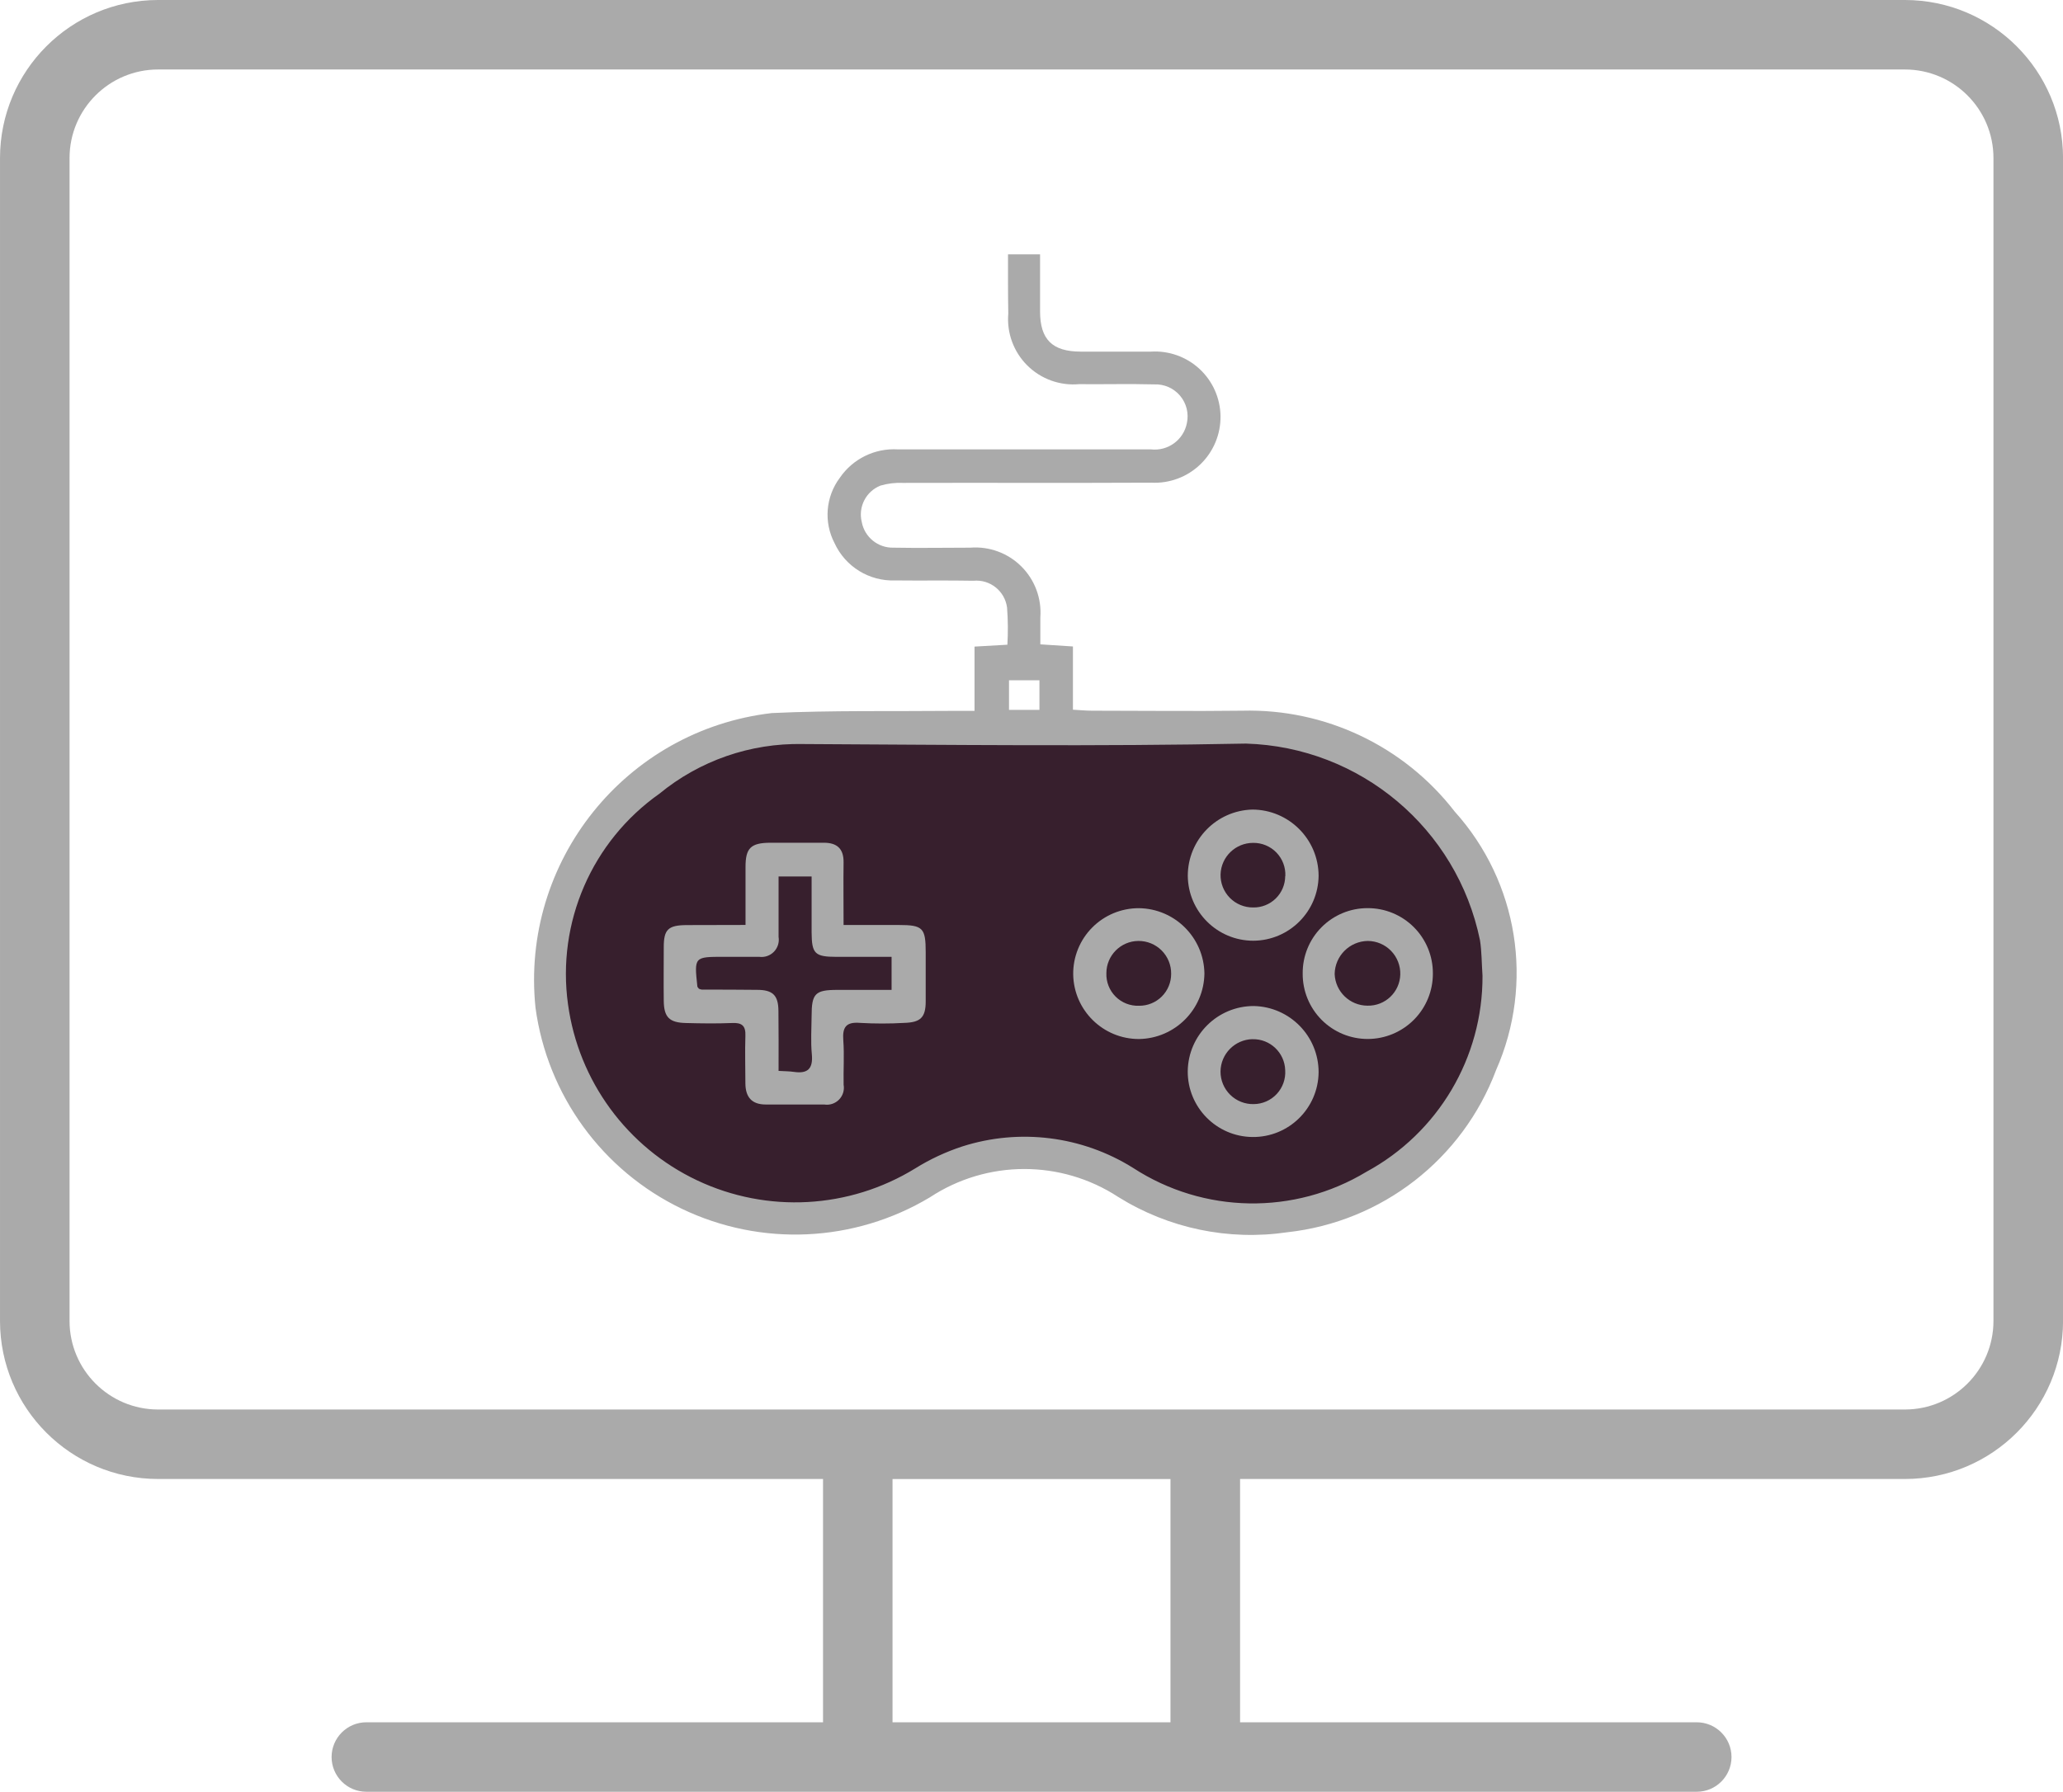
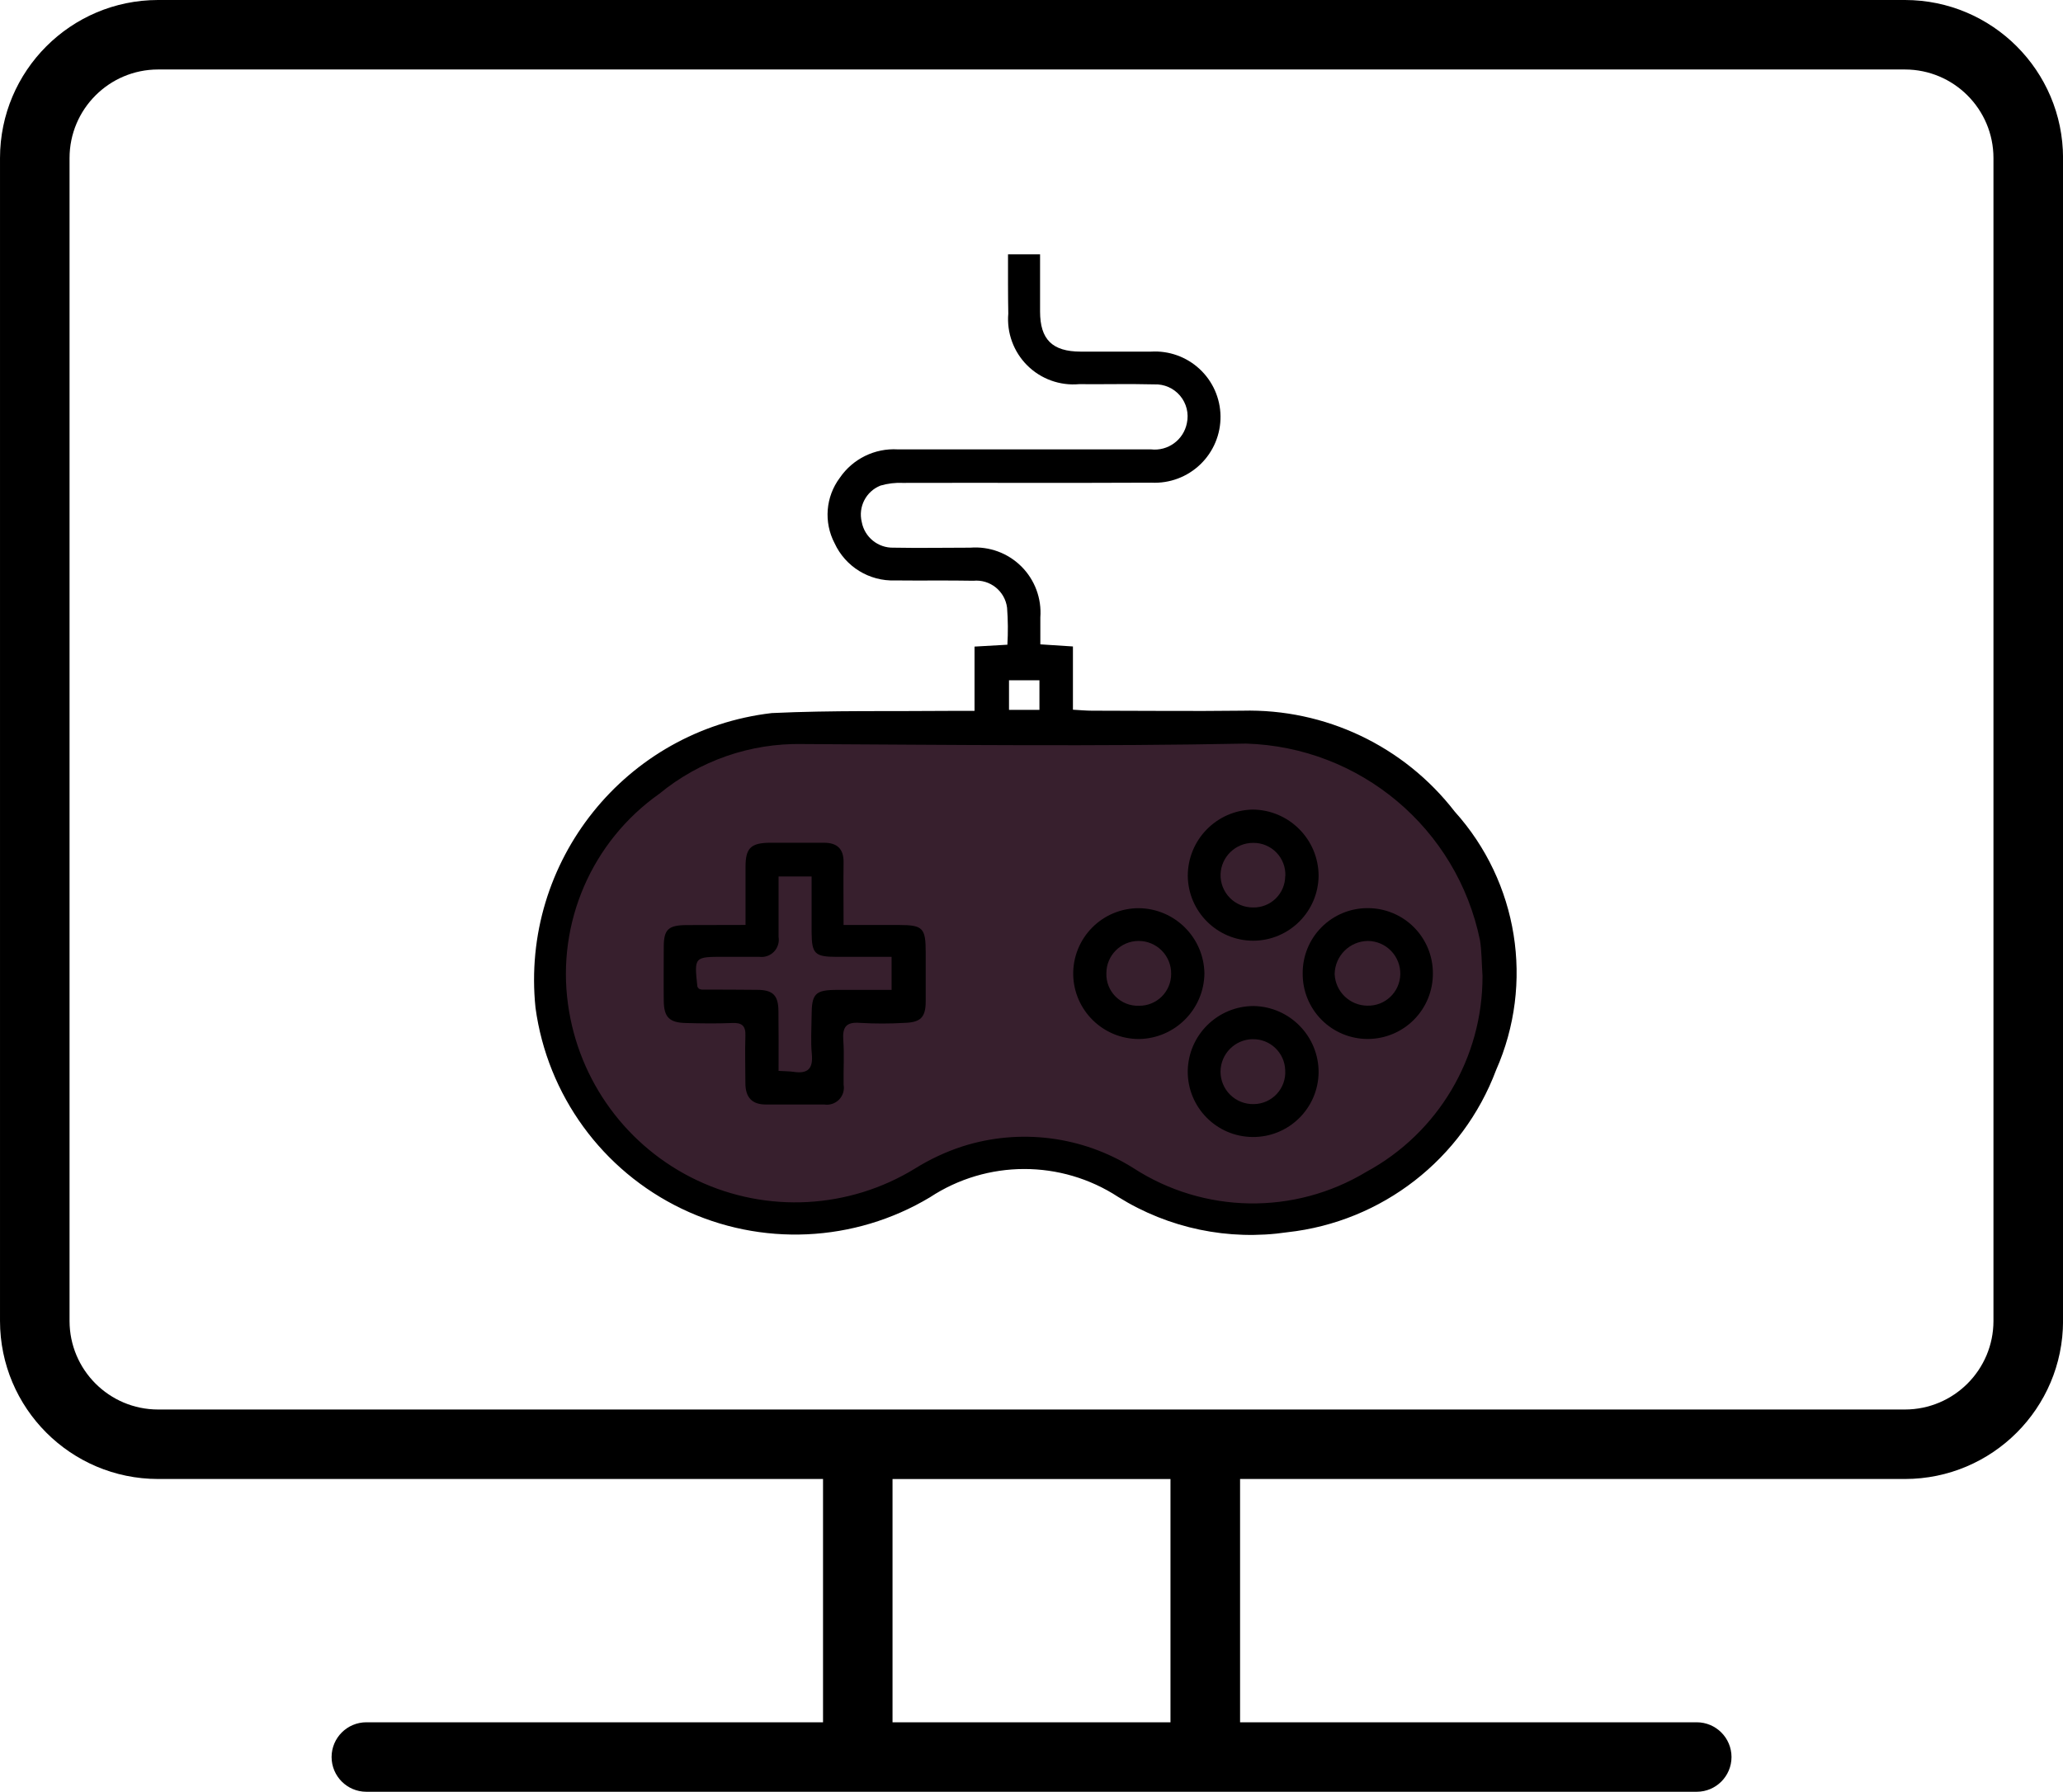
<svg xmlns="http://www.w3.org/2000/svg" width="45.891" height="39.866" viewBox="0 0 45.891 39.866">
  <g id="Grupo_1275" data-name="Grupo 1275" transform="translate(11719.718 -6230.952)">
    <g id="Grupo_1268" data-name="Grupo 1268" transform="translate(-11699.181 5651.887)">
      <path id="União_1" data-name="União 1" d="M12.063,9.28H8.817a5.513,5.513,0,0,1-3.4,1.161A5.319,5.319,0,0,1,0,5.22,5.286,5.286,0,0,1,4.64.053V0H16.627V.12a5.27,5.27,0,0,1,4.254,5.1,5.32,5.32,0,0,1-5.414,5.22A5.513,5.513,0,0,1,12.063,9.28Z" transform="translate(-8.163 595.537)" fill="#371f2d" />
      <g id="Grupo_1127" data-name="Grupo 1127" transform="translate(-8.687 584.726)">
-         <path id="Caminho_546" data-name="Caminho 546" d="M-247.179-446.3h.713c0,.435,0,.854,0,1.271,0,.625.273.892.9.894.524,0,1.047,0,1.57,0a1.457,1.457,0,0,1,1.544,1.434,1.464,1.464,0,0,1-1.536,1.482c-1.843.009-3.687,0-5.529.005a1.525,1.525,0,0,0-.5.06.693.693,0,0,0-.416.808.7.7,0,0,0,.708.573c.569.011,1.138,0,1.707,0a1.448,1.448,0,0,1,1.558,1.551c0,.191,0,.383,0,.6l.725.047v1.407c.161.009.292.022.422.022,1.115,0,2.23.014,3.345,0a5.783,5.783,0,0,1,4.726,2.245,5.358,5.358,0,0,1,.92,5.751,5.615,5.615,0,0,1-4.642,3.608,5.57,5.57,0,0,1-3.762-.784,3.818,3.818,0,0,0-4.189.006,5.83,5.83,0,0,1-8.775-4.217,5.981,5.981,0,0,1,5.255-6.556c1.339-.063,2.683-.036,4.025-.049.147,0,.294,0,.486,0v-1.43l.731-.042a6.116,6.116,0,0,0-.007-.823.689.689,0,0,0-.749-.6c-.58-.011-1.16,0-1.741-.007a1.425,1.425,0,0,1-1.347-.828,1.369,1.369,0,0,1,.116-1.455,1.458,1.458,0,0,1,1.289-.633q2.815,0,5.632,0a.73.73,0,0,0,.8-.584.712.712,0,0,0-.726-.862c-.557-.014-1.115,0-1.672-.005a1.451,1.451,0,0,1-1.575-1.569C-247.181-445.4-247.179-445.834-247.179-446.3Zm10.555,16.053c-.02-.292-.017-.545-.056-.791a5.479,5.479,0,0,0-5.207-4.376c-3.287.065-6.575.027-9.863.01a4.862,4.862,0,0,0-3.185,1.106,4.905,4.905,0,0,0-2.032,4.684,5.1,5.1,0,0,0,7.725,3.651,4.816,4.816,0,0,1,1.046-.488,4.55,4.55,0,0,1,3.8.478,4.885,4.885,0,0,0,5.188.087A4.936,4.936,0,0,0-236.624-430.244Zm-9.856-6.575h-.677v.658h.677Z" transform="translate(257.752 446.297)" fill="#aaa" fill-rule="evenodd" />
-         <path id="Caminho_547" data-name="Caminho 547" d="M-248.385-410.618c0-.457,0-.874,0-1.291s.114-.536.551-.538c.4,0,.8,0,1.193,0,.292,0,.441.134.437.436-.006.442,0,.885,0,1.394h1.227c.539,0,.6.065.6.61,0,.363,0,.727,0,1.09s-.121.467-.474.478a8.6,8.6,0,0,1-.988,0c-.314-.026-.393.1-.371.388.024.328,0,.659.007.988a.378.378,0,0,1-.432.44c-.432,0-.863,0-1.3,0-.317,0-.451-.171-.453-.469,0-.352-.012-.7,0-1.056.01-.227-.077-.3-.3-.288-.34.014-.681.009-1.022,0-.37-.008-.49-.129-.494-.494-.005-.4,0-.8,0-1.193s.095-.49.513-.492S-248.848-410.618-248.385-410.618Zm.735,3.247c.141.008.242.008.34.022.31.046.43-.072.4-.392-.027-.281-.007-.568-.005-.852,0-.5.08-.579.568-.58h1.211v-.735c-.427,0-.822,0-1.218,0-.491,0-.558-.068-.561-.548,0-.406,0-.812,0-1.24h-.735c0,.462,0,.9,0,1.343a.384.384,0,0,1-.432.444h-.785c-.659,0-.66,0-.59.655,0,.02.024.038.036.056a.265.265,0,0,0,.065.019c.409,0,.818,0,1.227.005.351,0,.473.121.476.467C-247.647-408.273-247.65-407.842-247.65-407.37Z" transform="translate(253.119 425.536)" fill="#aaa" fill-rule="evenodd" />
-         <path id="Caminho_548" data-name="Caminho 548" d="M-225.192-405.772a1.461,1.461,0,0,1-1.466-1.436,1.457,1.457,0,0,1,1.46-1.475,1.476,1.476,0,0,1,1.459,1.452A1.478,1.478,0,0,1-225.192-405.772Zm0-.74a.707.707,0,0,0,.713-.709.723.723,0,0,0-.73-.733.718.718,0,0,0-.711.716A.7.7,0,0,0-225.194-406.512Z" transform="translate(238.681 423.228)" fill="#aaa" fill-rule="evenodd" />
-         <path id="Caminho_549" data-name="Caminho 549" d="M-218.61-411.438a1.458,1.458,0,0,1-1.457-1.444,1.475,1.475,0,0,1,1.436-1.474,1.478,1.478,0,0,1,1.474,1.471A1.46,1.46,0,0,1-218.61-411.438Zm.713-1.438a.707.707,0,0,0-.716-.739.724.724,0,0,0-.725.7.718.718,0,0,0,.724.737A.7.7,0,0,0-217.9-412.875Z" transform="translate(234.639 426.707)" fill="#aaa" fill-rule="evenodd" />
-         <path id="Caminho_550" data-name="Caminho 550" d="M-217.157-401.577a1.455,1.455,0,0,1-1.469,1.44,1.454,1.454,0,0,1-1.442-1.467,1.469,1.469,0,0,1,1.469-1.447A1.472,1.472,0,0,1-217.157-401.577Zm-1.471-.737a.728.728,0,0,0-.711.72.722.722,0,0,0,.739.725.707.707,0,0,0,.7-.753A.711.711,0,0,0-218.628-402.313Z" transform="translate(234.639 419.773)" fill="#aaa" fill-rule="evenodd" />
-         <path id="Caminho_551" data-name="Caminho 551" d="M-213.457-407.226a1.441,1.441,0,0,1,1.444-1.457,1.446,1.446,0,0,1,1.452,1.452,1.451,1.451,0,0,1-1.447,1.459A1.445,1.445,0,0,1-213.457-407.226Zm1.44.713a.713.713,0,0,0,.731-.694.727.727,0,0,0-.721-.746.748.748,0,0,0-.739.736A.733.733,0,0,0-212.017-406.513Z" transform="translate(230.585 423.227)" fill="#aaa" fill-rule="evenodd" />
+         <path id="Caminho_546" data-name="Caminho 546" d="M-247.179-446.3h.713c0,.435,0,.854,0,1.271,0,.625.273.892.9.894.524,0,1.047,0,1.57,0a1.457,1.457,0,0,1,1.544,1.434,1.464,1.464,0,0,1-1.536,1.482c-1.843.009-3.687,0-5.529.005a1.525,1.525,0,0,0-.5.06.693.693,0,0,0-.416.808.7.7,0,0,0,.708.573c.569.011,1.138,0,1.707,0a1.448,1.448,0,0,1,1.558,1.551c0,.191,0,.383,0,.6l.725.047v1.407c.161.009.292.022.422.022,1.115,0,2.23.014,3.345,0a5.783,5.783,0,0,1,4.726,2.245,5.358,5.358,0,0,1,.92,5.751,5.615,5.615,0,0,1-4.642,3.608,5.57,5.57,0,0,1-3.762-.784,3.818,3.818,0,0,0-4.189.006,5.83,5.83,0,0,1-8.775-4.217,5.981,5.981,0,0,1,5.255-6.556c1.339-.063,2.683-.036,4.025-.049.147,0,.294,0,.486,0v-1.43l.731-.042a6.116,6.116,0,0,0-.007-.823.689.689,0,0,0-.749-.6c-.58-.011-1.16,0-1.741-.007a1.425,1.425,0,0,1-1.347-.828,1.369,1.369,0,0,1,.116-1.455,1.458,1.458,0,0,1,1.289-.633q2.815,0,5.632,0a.73.73,0,0,0,.8-.584.712.712,0,0,0-.726-.862c-.557-.014-1.115,0-1.672-.005a1.451,1.451,0,0,1-1.575-1.569C-247.181-445.4-247.179-445.834-247.179-446.3Zm10.555,16.053c-.02-.292-.017-.545-.056-.791a5.479,5.479,0,0,0-5.207-4.376c-3.287.065-6.575.027-9.863.01a4.862,4.862,0,0,0-3.185,1.106,4.905,4.905,0,0,0-2.032,4.684,5.1,5.1,0,0,0,7.725,3.651,4.816,4.816,0,0,1,1.046-.488,4.55,4.55,0,0,1,3.8.478,4.885,4.885,0,0,0,5.188.087A4.936,4.936,0,0,0-236.624-430.244Zm-9.856-6.575h-.677v.658h.677Z" transform="translate(257.752 446.297)" fill="currentColor" fill-rule="evenodd" />
+         <path id="Caminho_547" data-name="Caminho 547" d="M-248.385-410.618c0-.457,0-.874,0-1.291s.114-.536.551-.538c.4,0,.8,0,1.193,0,.292,0,.441.134.437.436-.006.442,0,.885,0,1.394h1.227c.539,0,.6.065.6.61,0,.363,0,.727,0,1.09s-.121.467-.474.478a8.6,8.6,0,0,1-.988,0c-.314-.026-.393.1-.371.388.024.328,0,.659.007.988a.378.378,0,0,1-.432.44c-.432,0-.863,0-1.3,0-.317,0-.451-.171-.453-.469,0-.352-.012-.7,0-1.056.01-.227-.077-.3-.3-.288-.34.014-.681.009-1.022,0-.37-.008-.49-.129-.494-.494-.005-.4,0-.8,0-1.193s.095-.49.513-.492S-248.848-410.618-248.385-410.618Zm.735,3.247c.141.008.242.008.34.022.31.046.43-.072.4-.392-.027-.281-.007-.568-.005-.852,0-.5.08-.579.568-.58h1.211v-.735c-.427,0-.822,0-1.218,0-.491,0-.558-.068-.561-.548,0-.406,0-.812,0-1.24h-.735c0,.462,0,.9,0,1.343a.384.384,0,0,1-.432.444h-.785c-.659,0-.66,0-.59.655,0,.02.024.038.036.056a.265.265,0,0,0,.065.019c.409,0,.818,0,1.227.005.351,0,.473.121.476.467C-247.647-408.273-247.65-407.842-247.65-407.37Z" transform="translate(253.119 425.536)" fill="currentColor" fill-rule="evenodd" />
+         <path id="Caminho_548" data-name="Caminho 548" d="M-225.192-405.772a1.461,1.461,0,0,1-1.466-1.436,1.457,1.457,0,0,1,1.46-1.475,1.476,1.476,0,0,1,1.459,1.452A1.478,1.478,0,0,1-225.192-405.772Zm0-.74a.707.707,0,0,0,.713-.709.723.723,0,0,0-.73-.733.718.718,0,0,0-.711.716A.7.7,0,0,0-225.194-406.512Z" transform="translate(238.681 423.228)" fill="currentColor" fill-rule="evenodd" />
+         <path id="Caminho_549" data-name="Caminho 549" d="M-218.61-411.438a1.458,1.458,0,0,1-1.457-1.444,1.475,1.475,0,0,1,1.436-1.474,1.478,1.478,0,0,1,1.474,1.471A1.46,1.46,0,0,1-218.61-411.438Zm.713-1.438a.707.707,0,0,0-.716-.739.724.724,0,0,0-.725.7.718.718,0,0,0,.724.737A.7.7,0,0,0-217.9-412.875Z" transform="translate(234.639 426.707)" fill="currentColor" fill-rule="evenodd" />
+         <path id="Caminho_550" data-name="Caminho 550" d="M-217.157-401.577a1.455,1.455,0,0,1-1.469,1.44,1.454,1.454,0,0,1-1.442-1.467,1.469,1.469,0,0,1,1.469-1.447A1.472,1.472,0,0,1-217.157-401.577Zm-1.471-.737a.728.728,0,0,0-.711.72.722.722,0,0,0,.739.725.707.707,0,0,0,.7-.753A.711.711,0,0,0-218.628-402.313Z" transform="translate(234.639 419.773)" fill="currentColor" fill-rule="evenodd" />
+         <path id="Caminho_551" data-name="Caminho 551" d="M-213.457-407.226a1.441,1.441,0,0,1,1.444-1.457,1.446,1.446,0,0,1,1.452,1.452,1.451,1.451,0,0,1-1.447,1.459A1.445,1.445,0,0,1-213.457-407.226Zm1.44.713a.713.713,0,0,0,.731-.694.727.727,0,0,0-.721-.746.748.748,0,0,0-.739.736A.733.733,0,0,0-212.017-406.513Z" transform="translate(230.585 423.227)" fill="currentColor" fill-rule="evenodd" />
      </g>
-       <path id="Caminho_569" data-name="Caminho 569" d="M-246.021-460.937H-284.88a3.519,3.519,0,0,0-3.516,3.515v25.876a3.519,3.519,0,0,0,3.516,3.515h14.792v5.413h-10.159a.774.774,0,0,0-.773.773.774.774,0,0,0,.773.773h29.595a.774.774,0,0,0,.773-.773.774.774,0,0,0-.773-.773h-10.159v-5.413h14.791a3.519,3.519,0,0,0,3.516-3.515v-25.876A3.519,3.519,0,0,0-246.021-460.937Zm-16.338,38.32h-6.183v-5.413h6.183Zm18.307-8.929a1.971,1.971,0,0,1-1.969,1.969H-284.88a1.971,1.971,0,0,1-1.969-1.969v-25.876a1.971,1.971,0,0,1,1.969-1.969h38.859a1.971,1.971,0,0,1,1.969,1.969Z" transform="translate(267.859 1040.002)" fill="#aaa" />
+       <path id="Caminho_569" data-name="Caminho 569" d="M-246.021-460.937H-284.88a3.519,3.519,0,0,0-3.516,3.515v25.876a3.519,3.519,0,0,0,3.516,3.515h14.792v5.413h-10.159a.774.774,0,0,0-.773.773.774.774,0,0,0,.773.773h29.595a.774.774,0,0,0,.773-.773.774.774,0,0,0-.773-.773h-10.159v-5.413h14.791a3.519,3.519,0,0,0,3.516-3.515v-25.876A3.519,3.519,0,0,0-246.021-460.937Zm-16.338,38.32h-6.183v-5.413h6.183Zm18.307-8.929a1.971,1.971,0,0,1-1.969,1.969H-284.88a1.971,1.971,0,0,1-1.969-1.969v-25.876a1.971,1.971,0,0,1,1.969-1.969h38.859a1.971,1.971,0,0,1,1.969,1.969Z" transform="translate(267.859 1040.002)" fill="currentColor" />
    </g>
  </g>
</svg>
